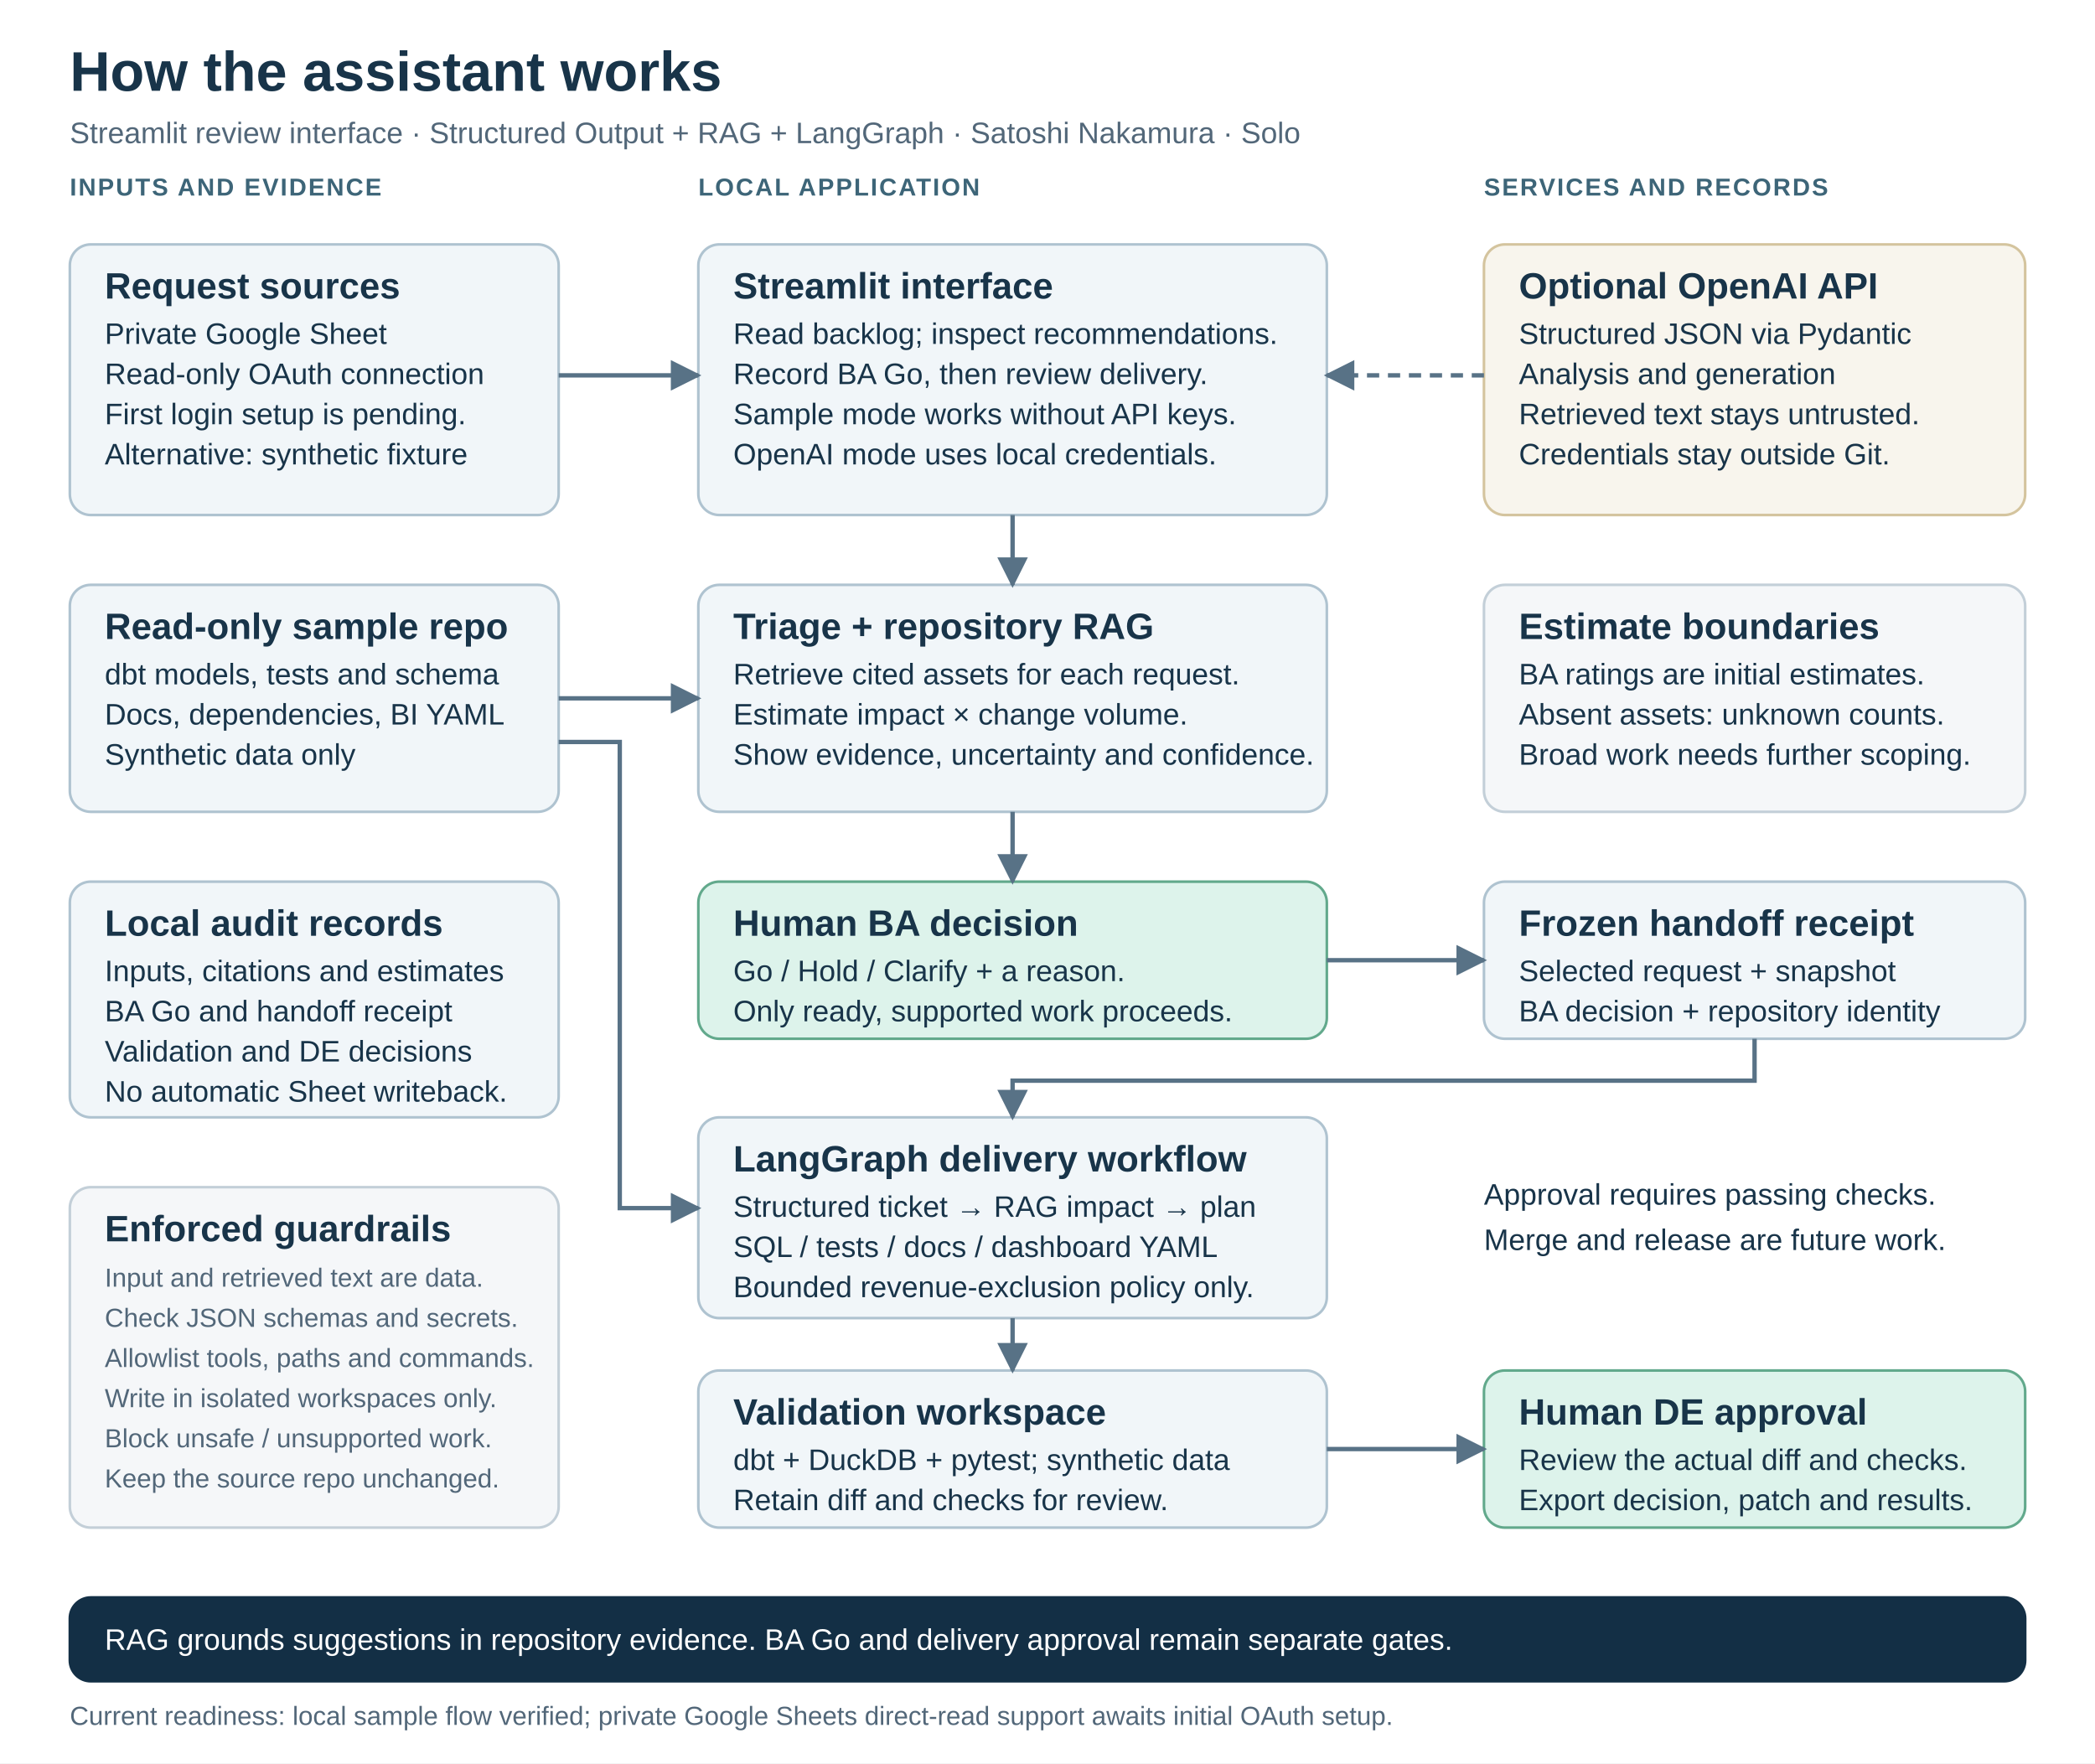
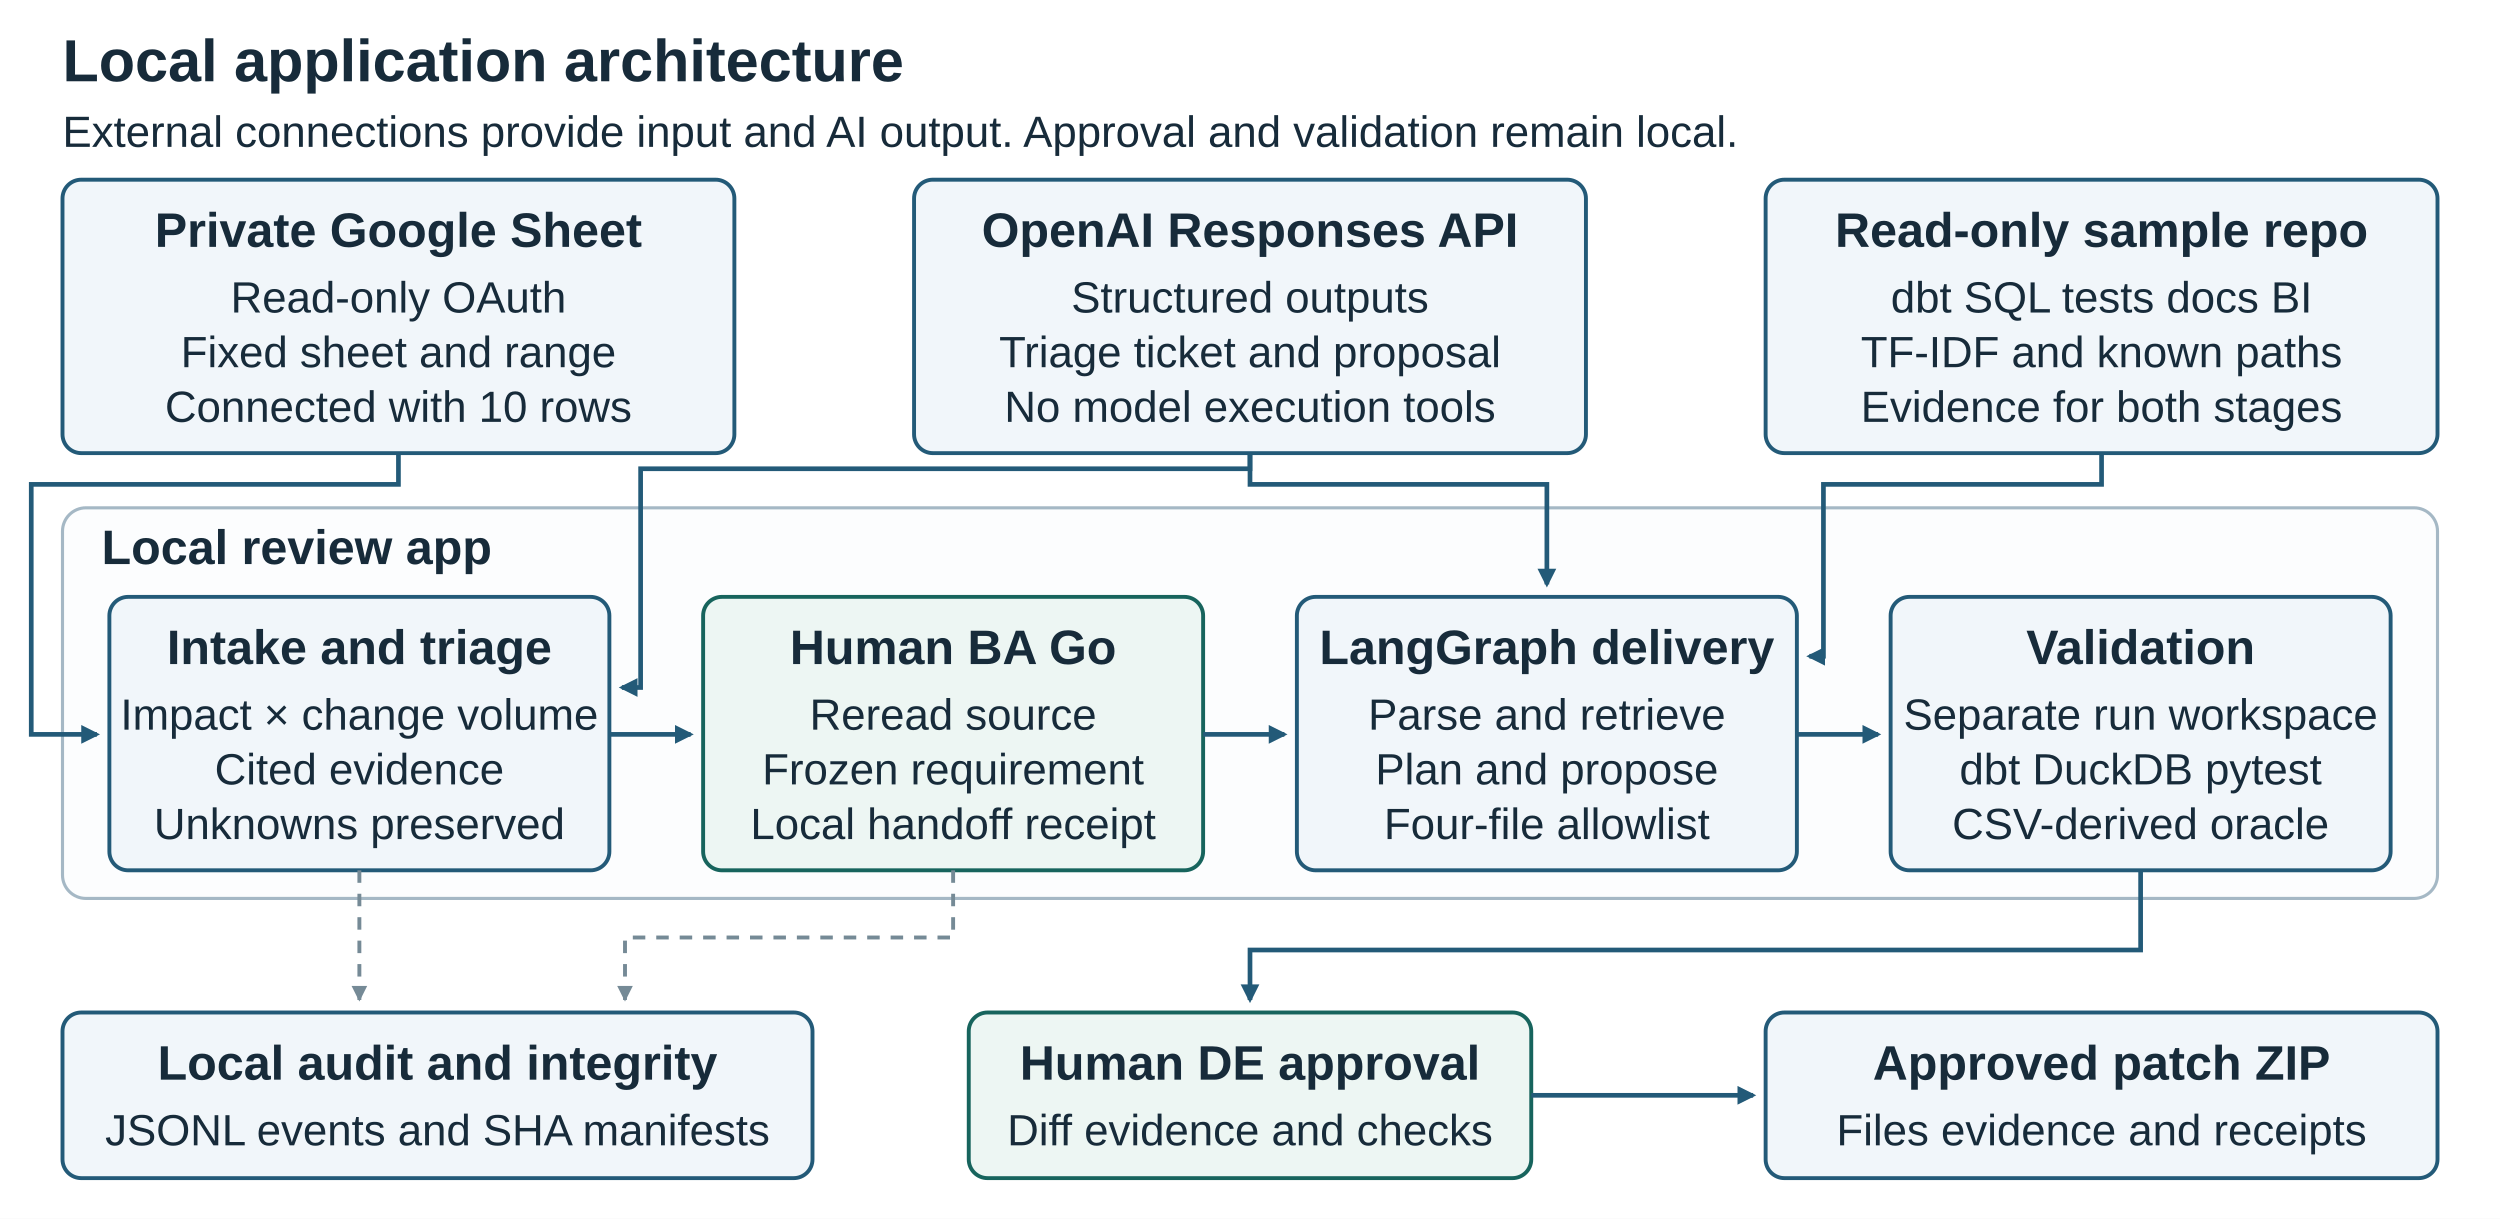
- <svg xmlns="http://www.w3.org/2000/svg" width="1200" height="1010" viewBox="0 0 1200 1010" role="img" aria-labelledby="title desc">
+ <svg xmlns="http://www.w3.org/2000/svg" width="1600" height="780" viewBox="0 0 1600 780">
  <defs>
-     <marker id="arrow" viewBox="0 0 10 10" refX="9" refY="5" markerWidth="7" markerHeight="7" orient="auto-start-reverse">
-       <path d="M0 0L10 5L0 10Z" fill="#587286" />
+     <marker id="arrow" markerWidth="12" markerHeight="12" refX="10" refY="6" orient="auto" markerUnits="userSpaceOnUse">
+       <path d="M0 0 L12 6 L0 12Z" fill="#235A78" />
    </marker>
-     <style>
- text{font-family:Arial,Helvetica,sans-serif;fill:#183449}.title{font-size:32px;font-weight:700}.subtitle{font-size:17px;fill:#526779}.heading{font-size:21px;font-weight:700}.body{font-size:17px}.small{font-size:15px;fill:#526779}.kicker{font-size:14px;font-weight:700;letter-spacing:1px;fill:#3d6578}.link{fill:none;stroke:#587286;stroke-width:2.5;marker-end:url(#arrow)}.future{stroke-dasharray:7 5}
- </style>
+     <marker id="audit" markerWidth="10" markerHeight="10" refX="9" refY="5" orient="auto" markerUnits="userSpaceOnUse">
+       <path d="M0 0 L10 5 L0 10Z" fill="#758A96" />
+     </marker>
  </defs>
-   <rect width="1200" height="1010" fill="#fff" />
-   <text x="40" y="52" class="title">How the assistant works</text>
-   <text x="40" y="82" class="subtitle">Streamlit review interface · Structured Output + RAG + LangGraph · Satoshi Nakamura · Solo</text>
-   <text x="40" y="112" class="kicker">INPUTS AND EVIDENCE</text>
-   <text x="400" y="112" class="kicker">LOCAL APPLICATION</text>
-   <text x="850" y="112" class="kicker">SERVICES AND RECORDS</text>
-   <rect x="40" y="140" width="280" height="155" rx="12" fill="#f1f6f9" stroke="#afc3d0" stroke-width="1.5" />
-   <text x="60" y="171" class="heading">Request sources</text>
-   <text x="60" y="197" class="body">Private Google Sheet</text>
-   <text x="60" y="220" class="body">Read-only OAuth connection</text>
-   <text x="60" y="243" class="body">First login setup is pending.</text>
-   <text x="60" y="266" class="body">Alternative: synthetic fixture</text>
-   <rect x="400" y="140" width="360" height="155" rx="12" fill="#f1f6f9" stroke="#afc3d0" stroke-width="1.5" />
-   <text x="420" y="171" class="heading">Streamlit interface</text>
-   <text x="420" y="197" class="body">Read backlog; inspect recommendations.</text>
-   <text x="420" y="220" class="body">Record BA Go, then review delivery.</text>
-   <text x="420" y="243" class="body">Sample mode works without API keys.</text>
-   <text x="420" y="266" class="body">OpenAI mode uses local credentials.</text>
-   <rect x="850" y="140" width="310" height="155" rx="12" fill="#f8f5ed" stroke="#d4c49e" stroke-width="1.5" />
-   <text x="870" y="171" class="heading">Optional OpenAI API</text>
-   <text x="870" y="197" class="body">Structured JSON via Pydantic</text>
-   <text x="870" y="220" class="body">Analysis and generation</text>
-   <text x="870" y="243" class="body">Retrieved text stays untrusted.</text>
-   <text x="870" y="266" class="body">Credentials stay outside Git.</text>
-   <rect x="40" y="335" width="280" height="130" rx="12" fill="#f1f6f9" stroke="#afc3d0" stroke-width="1.5" />
-   <text x="60" y="366" class="heading">Read-only sample repo</text>
-   <text x="60" y="392" class="body">dbt models, tests and schema</text>
-   <text x="60" y="415" class="body">Docs, dependencies, BI YAML</text>
-   <text x="60" y="438" class="body">Synthetic data only</text>
-   <rect x="400" y="335" width="360" height="130" rx="12" fill="#f1f6f9" stroke="#afc3d0" stroke-width="1.5" />
-   <text x="420" y="366" class="heading">Triage + repository RAG</text>
-   <text x="420" y="392" class="body">Retrieve cited assets for each request.</text>
-   <text x="420" y="415" class="body">Estimate impact × change volume.</text>
-   <text x="420" y="438" class="body">Show evidence, uncertainty and confidence.</text>
-   <rect x="850" y="335" width="310" height="130" rx="12" fill="#f5f7f9" stroke="#c3cfd8" stroke-width="1.5" />
-   <text x="870" y="366" class="heading">Estimate boundaries</text>
-   <text x="870" y="392" class="body">BA ratings are initial estimates.</text>
-   <text x="870" y="415" class="body">Absent assets: unknown counts.</text>
-   <text x="870" y="438" class="body">Broad work needs further scoping.</text>
-   <rect x="400" y="505" width="360" height="90" rx="12" fill="#ddf3eb" stroke="#62a98c" stroke-width="1.5" />
-   <text x="420" y="536" class="heading">Human BA decision</text>
-   <text x="420" y="562" class="body">Go / Hold / Clarify + a reason.</text>
-   <text x="420" y="585" class="body">Only ready, supported work proceeds.</text>
-   <rect x="850" y="505" width="310" height="90" rx="12" fill="#f1f6f9" stroke="#afc3d0" stroke-width="1.5" />
-   <text x="870" y="536" class="heading">Frozen handoff receipt</text>
-   <text x="870" y="562" class="body">Selected request + snapshot</text>
-   <text x="870" y="585" class="body">BA decision + repository identity</text>
-   <rect x="400" y="640" width="360" height="115" rx="12" fill="#f1f6f9" stroke="#afc3d0" stroke-width="1.5" />
-   <text x="420" y="671" class="heading">LangGraph delivery workflow</text>
-   <text x="420" y="697" class="body">Structured ticket → RAG impact → plan</text>
-   <text x="420" y="720" class="body">SQL / tests / docs / dashboard YAML</text>
-   <text x="420" y="743" class="body">Bounded revenue-exclusion policy only.</text>
-   <rect x="400" y="785" width="360" height="90" rx="12" fill="#f1f6f9" stroke="#afc3d0" stroke-width="1.5" />
-   <text x="420" y="816" class="heading">Validation workspace</text>
-   <text x="420" y="842" class="body">dbt + DuckDB + pytest; synthetic data</text>
-   <text x="420" y="865" class="body">Retain diff and checks for review.</text>
-   <rect x="850" y="785" width="310" height="90" rx="12" fill="#ddf3eb" stroke="#62a98c" stroke-width="1.5" />
-   <text x="870" y="816" class="heading">Human DE approval</text>
-   <text x="870" y="842" class="body">Review the actual diff and checks.</text>
-   <text x="870" y="865" class="body">Export decision, patch and results.</text>
-   <rect x="40" y="505" width="280" height="135" rx="12" fill="#f1f6f9" stroke="#afc3d0" stroke-width="1.5" />
-   <text x="60" y="536" class="heading">Local audit records</text>
-   <text x="60" y="562" class="body">Inputs, citations and estimates</text>
-   <text x="60" y="585" class="body">BA Go and handoff receipt</text>
-   <text x="60" y="608" class="body">Validation and DE decisions</text>
-   <text x="60" y="631" class="body">No automatic Sheet writeback.</text>
-   <rect x="40" y="680" width="280" height="195" rx="12" fill="#f5f7f9" stroke="#c3cfd8" stroke-width="1.5" />
-   <text x="60" y="711" class="heading">Enforced guardrails</text>
-   <text x="60" y="737" class="small">Input and retrieved text are data.</text>
-   <text x="60" y="760" class="small">Check JSON schemas and secrets.</text>
-   <text x="60" y="783" class="small">Allowlist tools, paths and commands.</text>
-   <text x="60" y="806" class="small">Write in isolated workspaces only.</text>
-   <text x="60" y="829" class="small">Block unsafe / unsupported work.</text>
-   <text x="60" y="852" class="small">Keep the source repo unchanged.</text>
-   <path d="M320 215H400" class="link" />
-   <path d="M850 215H760" class="link future" />
-   <path d="M580 295V335" class="link" />
-   <path d="M320 400H400" class="link" />
-   <path d="M580 465V505" class="link" />
-   <path d="M760 550H850" class="link" />
-   <path d="M1005 595V619H580V640" class="link" />
-   <path d="M320 425H355V692H400" class="link" />
-   <path d="M580 755V785" class="link" />
-   <path d="M760 830H850" class="link" />
-   <text x="850" y="690" class="body">Approval requires passing checks.</text>
-   <text x="850" y="716" class="body">Merge and release are future work.</text>
-   <rect x="40" y="915" width="1120" height="48" rx="12" fill="#132f45" stroke="#132f45" stroke-width="1.5" />
-   <text x="60" y="945" class="body" style="fill:#fff">RAG grounds suggestions in repository evidence. BA Go and delivery approval remain separate gates.</text>
-   <text x="40" y="988" class="small">Current readiness: local sample flow verified; private Google Sheets direct-read support awaits initial OAuth setup.</text>
+   <rect width="1600" height="780" fill="white" />
+   <style>text{font-family:'Segoe UI',Arial,sans-serif;fill:#172B3A}.title{font-size:38px;font-weight:700}.head{font-size:31px;font-weight:700}.body{font-size:28px}.note{font-size:28px}.arrow{stroke:#235A78;stroke-width:3;fill:none;marker-end:url(#arrow)}.audit{stroke:#758A96;stroke-width:2.5;fill:none;stroke-dasharray:8 7;marker-end:url(#audit)}</style>
+   <text x="40" y="52" class="title" text-anchor="start">Local application architecture</text>
+   <text x="40" y="94" class="note" text-anchor="start">External connections provide input and AI output. Approval and validation remain local.</text>
+   <rect x="40" y="115" width="430" height="175" rx="12" fill="#F1F6FA" stroke="#235A78" stroke-width="2.5" />
+   <text x="255.0" y="158" class="head" text-anchor="middle">Private Google Sheet</text>
+   <text x="255.0" y="200" class="body" text-anchor="middle">Read-only OAuth</text>
+   <text x="255.0" y="235" class="body" text-anchor="middle">Fixed sheet and range</text>
+   <text x="255.0" y="270" class="body" text-anchor="middle">Connected with 10 rows</text>
+   <rect x="585" y="115" width="430" height="175" rx="12" fill="#F1F6FA" stroke="#235A78" stroke-width="2.5" />
+   <text x="800.0" y="158" class="head" text-anchor="middle">OpenAI Responses API</text>
+   <text x="800.0" y="200" class="body" text-anchor="middle">Structured outputs</text>
+   <text x="800.0" y="235" class="body" text-anchor="middle">Triage ticket and proposal</text>
+   <text x="800.0" y="270" class="body" text-anchor="middle">No model execution tools</text>
+   <rect x="1130" y="115" width="430" height="175" rx="12" fill="#F1F6FA" stroke="#235A78" stroke-width="2.5" />
+   <text x="1345.0" y="158" class="head" text-anchor="middle">Read-only sample repo</text>
+   <text x="1345.0" y="200" class="body" text-anchor="middle">dbt SQL tests docs BI</text>
+   <text x="1345.0" y="235" class="body" text-anchor="middle">TF-IDF and known paths</text>
+   <text x="1345.0" y="270" class="body" text-anchor="middle">Evidence for both stages</text>
+   <rect x="40" y="325" width="1520" height="250" rx="15" fill="#FCFDFE" stroke="#A5B8C5" stroke-width="2" />
+   <text x="65" y="361" class="head" text-anchor="start">Local review app</text>
+   <rect x="70" y="382" width="320" height="175" rx="12" fill="#F1F6FA" stroke="#235A78" stroke-width="2.5" />
+   <text x="230.0" y="425" class="head" text-anchor="middle">Intake and triage</text>
+   <text x="230.0" y="467" class="body" text-anchor="middle">Impact × change volume</text>
+   <text x="230.0" y="502" class="body" text-anchor="middle">Cited evidence</text>
+   <text x="230.0" y="537" class="body" text-anchor="middle">Unknowns preserved</text>
+   <rect x="450" y="382" width="320" height="175" rx="12" fill="#EDF6F3" stroke="#17645D" stroke-width="2.5" />
+   <text x="610.0" y="425" class="head" text-anchor="middle">Human BA Go</text>
+   <text x="610.0" y="467" class="body" text-anchor="middle">Reread source</text>
+   <text x="610.0" y="502" class="body" text-anchor="middle">Frozen requirement</text>
+   <text x="610.0" y="537" class="body" text-anchor="middle">Local handoff receipt</text>
+   <rect x="830" y="382" width="320" height="175" rx="12" fill="#F1F6FA" stroke="#235A78" stroke-width="2.5" />
+   <text x="990.0" y="425" class="head" text-anchor="middle">LangGraph delivery</text>
+   <text x="990.0" y="467" class="body" text-anchor="middle">Parse and retrieve</text>
+   <text x="990.0" y="502" class="body" text-anchor="middle">Plan and propose</text>
+   <text x="990.0" y="537" class="body" text-anchor="middle">Four-file allowlist</text>
+   <rect x="1210" y="382" width="320" height="175" rx="12" fill="#F1F6FA" stroke="#235A78" stroke-width="2.5" />
+   <text x="1370.0" y="425" class="head" text-anchor="middle">Validation</text>
+   <text x="1370.0" y="467" class="body" text-anchor="middle">Separate run workspace</text>
+   <text x="1370.0" y="502" class="body" text-anchor="middle">dbt DuckDB pytest</text>
+   <text x="1370.0" y="537" class="body" text-anchor="middle">CSV-derived oracle</text>
+   <path d="M 390 470 H 442" class="arrow" />
+   <path d="M 770 470 H 822" class="arrow" />
+   <path d="M 1150 470 H 1202" class="arrow" />
+   <path d="M 255 290 V 310 H 20 V 470 H 62" class="arrow" />
+   <path d="M 800 290 V 310 H 990 V 374" class="arrow" />
+   <path d="M 800 290 V 300 H 410 V 440 H 398" class="arrow" />
+   <path d="M 1345 290 V 310 H 1167 V 420 H 1158" class="arrow" />
+   <rect x="40" y="648" width="480" height="106" rx="12" fill="#F1F6FA" stroke="#235A78" stroke-width="2.5" />
+   <text x="280.0" y="691" class="head" text-anchor="middle">Local audit and integrity</text>
+   <text x="280.0" y="733" class="body" text-anchor="middle">JSONL events and SHA manifests</text>
+   <rect x="620" y="648" width="360" height="106" rx="12" fill="#EDF6F3" stroke="#17645D" stroke-width="2.5" />
+   <text x="800.0" y="691" class="head" text-anchor="middle">Human DE approval</text>
+   <text x="800.0" y="733" class="body" text-anchor="middle">Diff evidence and checks</text>
+   <rect x="1130" y="648" width="430" height="106" rx="12" fill="#F1F6FA" stroke="#235A78" stroke-width="2.5" />
+   <text x="1345.0" y="691" class="head" text-anchor="middle">Approved patch ZIP</text>
+   <text x="1345.0" y="733" class="body" text-anchor="middle">Files evidence and receipts</text>
+   <path d="M230 557 V640" class="audit" />
+   <path d="M610 557 V600 H400 V640" class="audit" />
+   <path d="M 1370 557 V 608 H 800 V 640" class="arrow" />
+   <path d="M 980 701 H 1122" class="arrow" />
</svg>
